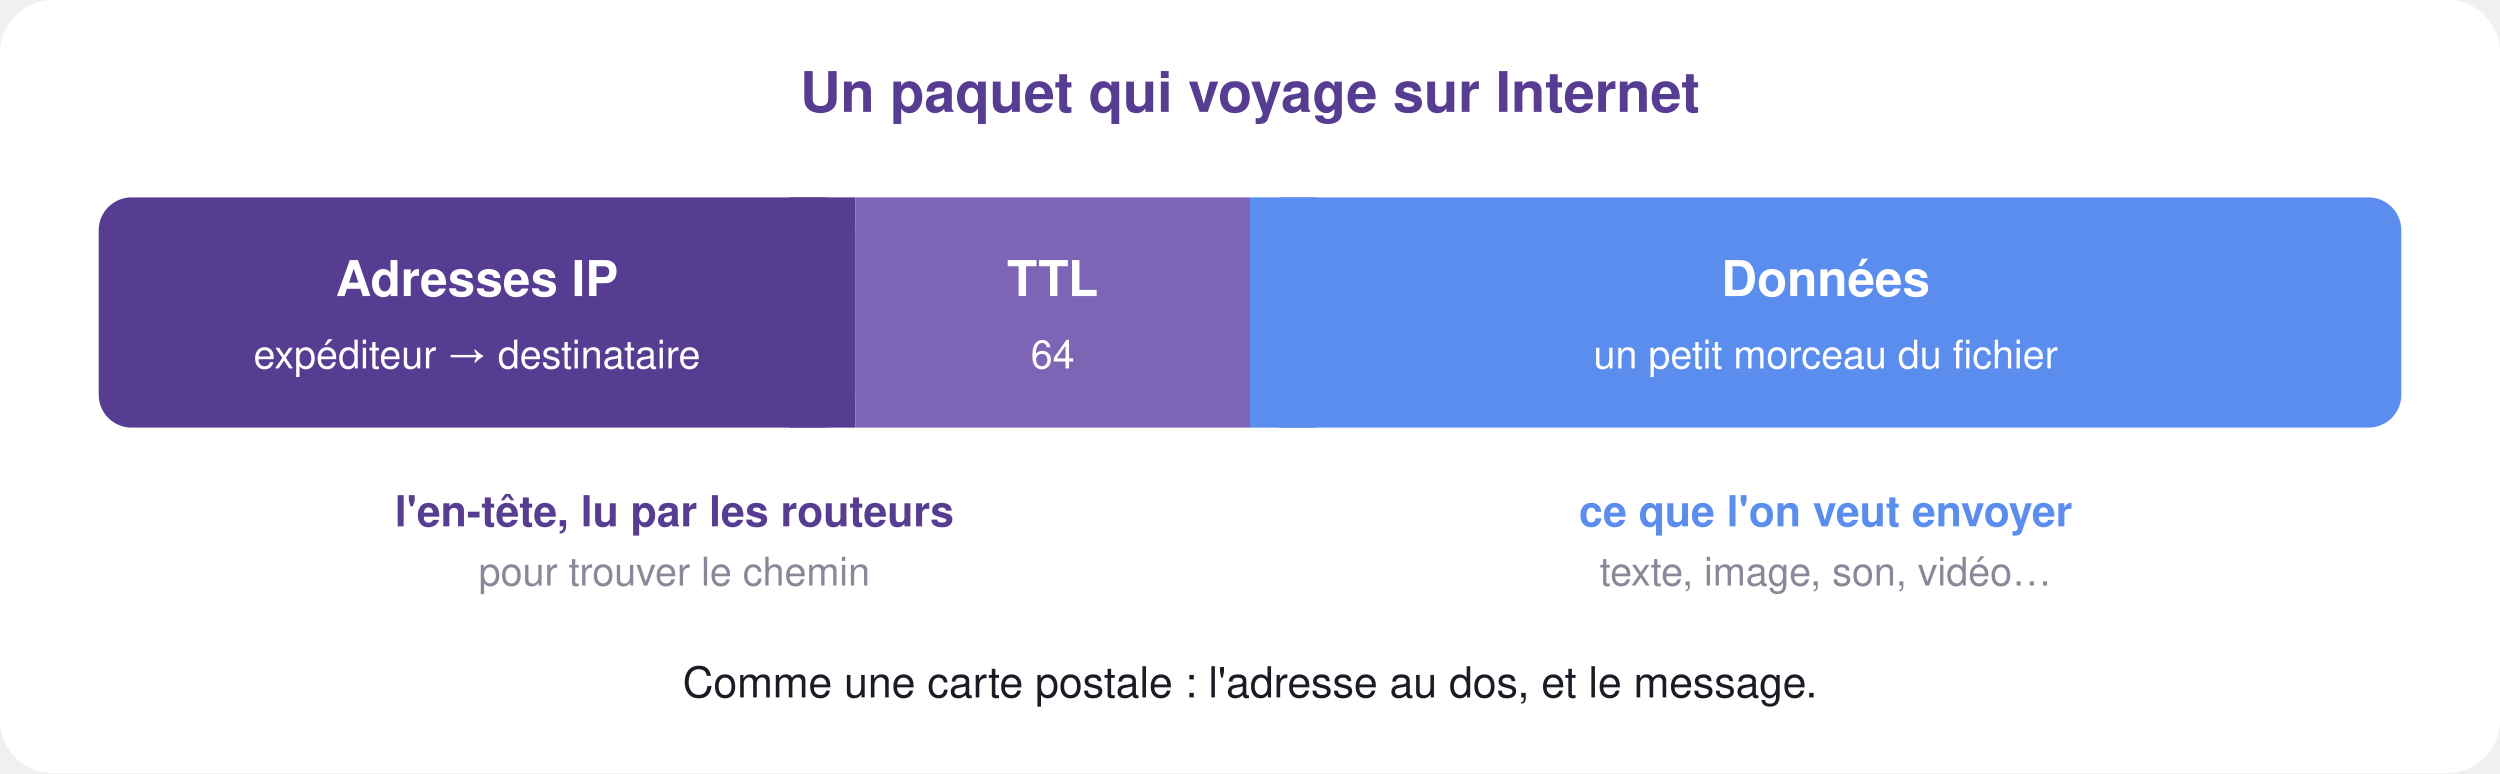
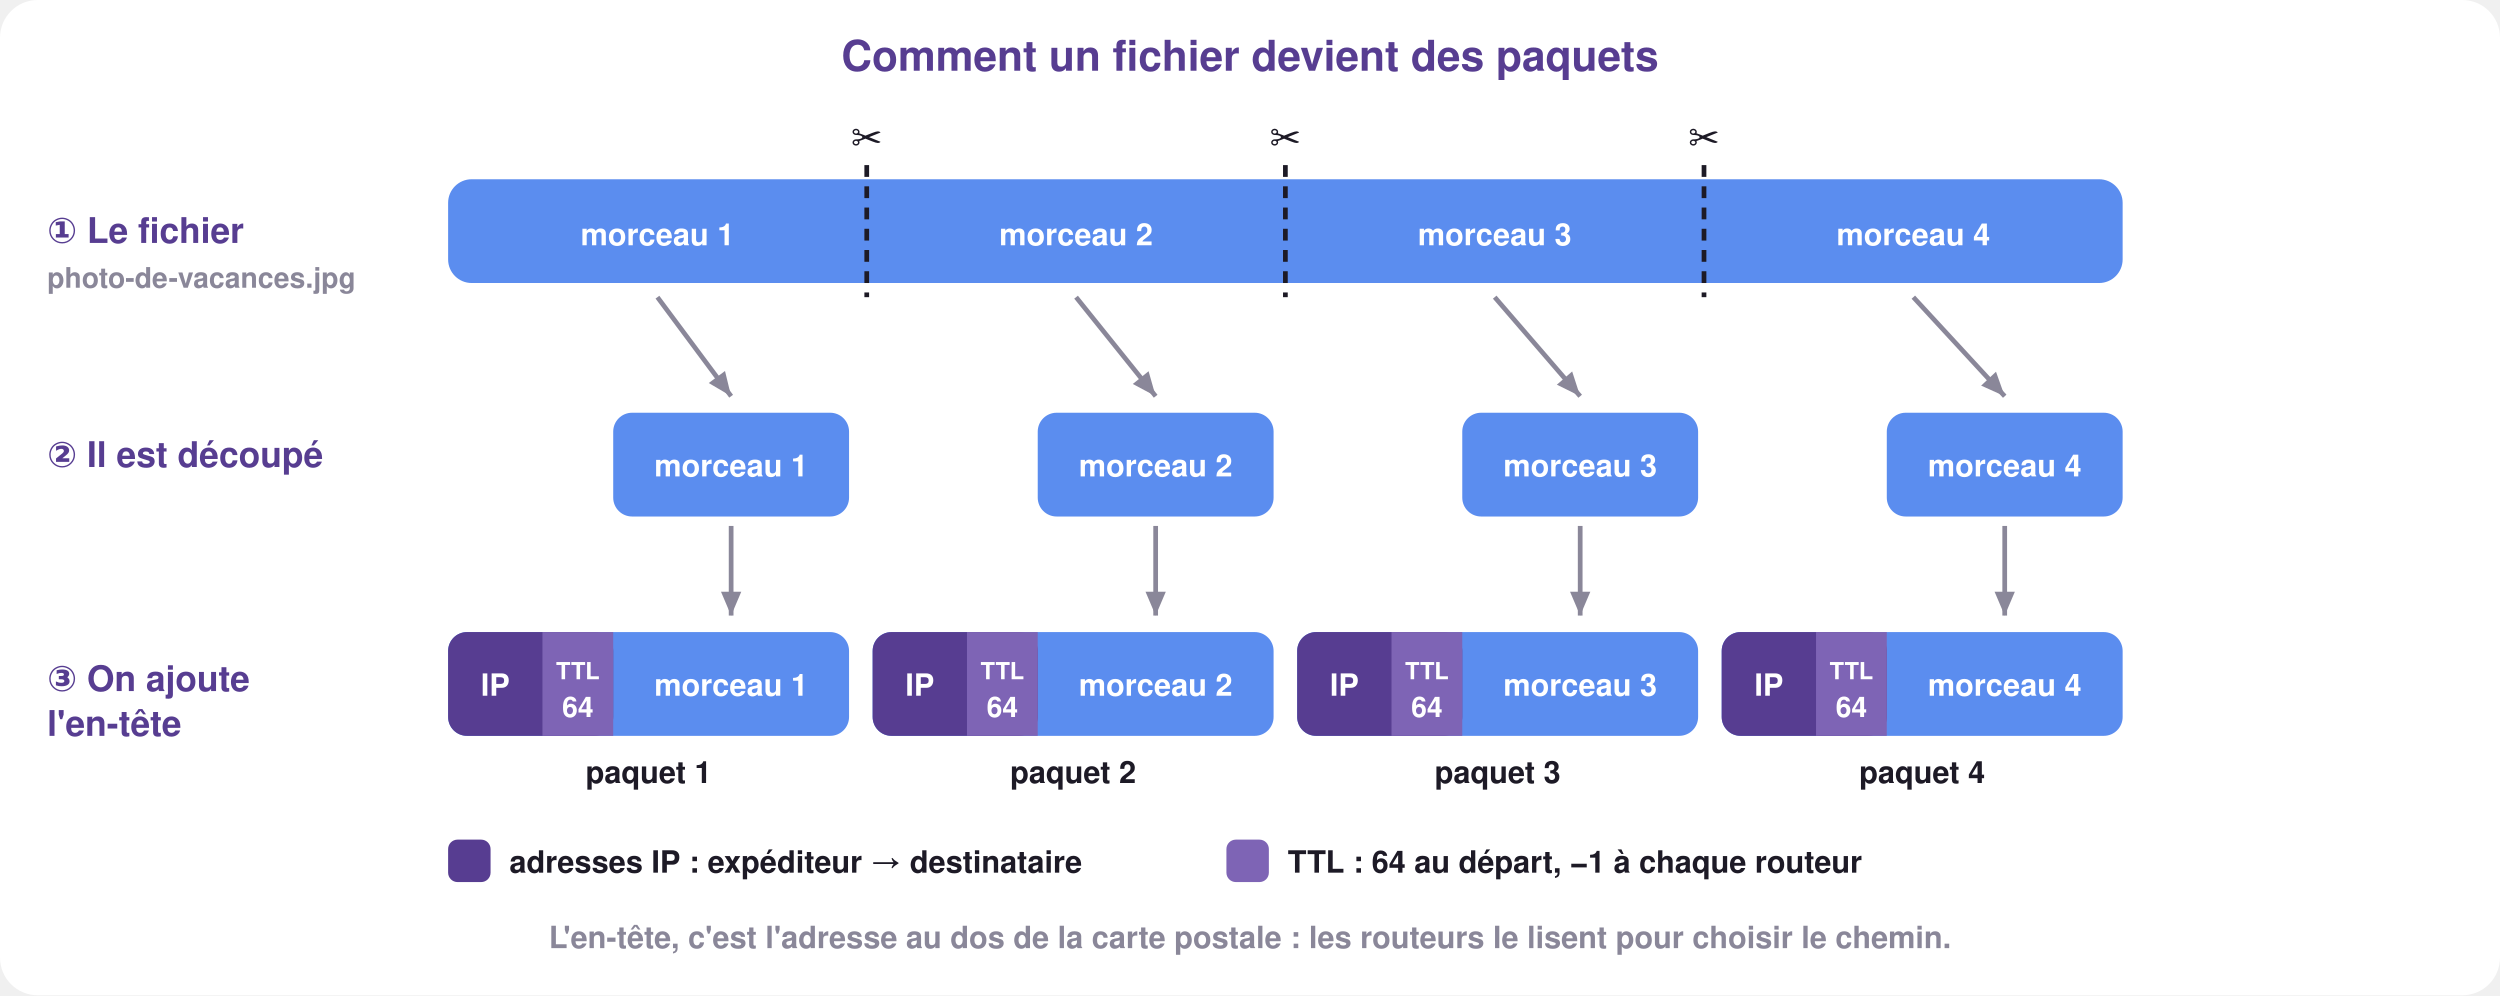
- <svg xmlns="http://www.w3.org/2000/svg" viewBox="0 0 760 235" width="760" height="235" font-family="Quicksand, 'Segoe UI', Helvetica, Arial, sans-serif" role="img">
-   <rect width="760" height="235" rx="16" fill="#ffffff" />
-   <text x="380" y="34" font-size="17" fill="#573D91" font-weight="700" text-anchor="middle">Un paquet qui voyage sur Internet</text>
-   <rect x="30" y="60" width="230" height="70" rx="10" fill="#573D91" />
-   <rect x="240" y="60" width="20" height="70" fill="#573D91" />
-   <text x="145" y="90" font-size="15" fill="#fff" font-weight="700" text-anchor="middle">Adresses IP</text>
-   <text x="145" y="112" font-size="12" fill="#fff" font-weight="500" text-anchor="middle">expéditeur → destinataire</text>
-   <rect x="260" y="60" width="120" height="70" fill="#7E64B5" />
-   <text x="320" y="90" font-size="15" fill="#fff" font-weight="700" text-anchor="middle">TTL</text>
-   <text x="320" y="112" font-size="12" fill="#fff" font-weight="500" text-anchor="middle">64</text>
-   <rect x="380" y="60" width="350" height="70" rx="10" fill="#5b8def" />
-   <rect x="380" y="60" width="20" height="70" fill="#5b8def" />
-   <text x="555" y="90" font-size="15" fill="#fff" font-weight="700" text-anchor="middle">Données</text>
-   <text x="555" y="112" font-size="12" fill="#fff" font-weight="500" text-anchor="middle">un petit morceau du fichier</text>
-   <text x="205" y="160" font-size="13" fill="#573D91" font-weight="700" text-anchor="middle">l'en-tête, lu par les routeurs</text>
-   <text x="205" y="178" font-size="12" fill="#8a8799" font-weight="500" text-anchor="middle">pour trouver le chemin</text>
-   <text x="555" y="160" font-size="13" fill="#5b8def" font-weight="700" text-anchor="middle">ce que l'on veut envoyer</text>
-   <text x="555" y="178" font-size="12" fill="#8a8799" font-weight="500" text-anchor="middle">texte, image, son, vidéo…</text>
-   <text x="380" y="212" font-size="13" fill="#1d1a26" font-weight="500" text-anchor="middle">Comme une carte postale : l'adresse au dos, et le message.</text>
+ <svg xmlns="http://www.w3.org/2000/svg" viewBox="0 0 1060 422" width="1060" height="422" font-family="Quicksand, 'Segoe UI', Helvetica, Arial, sans-serif" role="img">
+   <rect width="1060" height="422" rx="16" fill="#ffffff" />
+   <text x="530" y="30" font-size="18" fill="#573D91" font-weight="700" text-anchor="middle">Comment un fichier devient des paquets</text>
+   <text x="20" y="103" font-size="15" fill="#573D91" font-weight="700" text-anchor="start">① Le fichier</text>
+   <text x="20" y="122" font-size="12" fill="#8a8799" font-weight="600" text-anchor="start">photo-de-vacances.jpg</text>
+   <text x="20" y="198" font-size="15" fill="#573D91" font-weight="700" text-anchor="start">② Il est découpé</text>
+   <text x="20" y="293" font-size="15" fill="#573D91" font-weight="700" text-anchor="start">③ On ajoute</text>
+   <text x="20" y="312" font-size="15" fill="#573D91" font-weight="700" text-anchor="start">l'en-tête</text>
+   <rect x="190" y="76" width="710" height="44" rx="10" fill="#5b8def" />
+   <line x1="367.5" y1="70" x2="367.5" y2="126" stroke="#1d1a26" stroke-width="2" stroke-dasharray="5 4" />
+   <text x="367.5" y="64" font-size="16" fill="#1d1a26" font-weight="700" text-anchor="middle">✂</text>
+   <line x1="545.0" y1="70" x2="545.0" y2="126" stroke="#1d1a26" stroke-width="2" stroke-dasharray="5 4" />
+   <text x="545.0" y="64" font-size="16" fill="#1d1a26" font-weight="700" text-anchor="middle">✂</text>
+   <line x1="722.5" y1="70" x2="722.5" y2="126" stroke="#1d1a26" stroke-width="2" stroke-dasharray="5 4" />
+   <text x="722.5" y="64" font-size="16" fill="#1d1a26" font-weight="700" text-anchor="middle">✂</text>
+   <text x="278.75" y="104" font-size="13" fill="#fff" font-weight="700" text-anchor="middle">morceau 1</text>
+   <line x1="278.75" y1="126" x2="310.0" y2="168" stroke="#8a8799" stroke-width="2" />
+   <path d="M310.0 168 L300.5 162.4 L307.4 157.3 Z" fill="#8a8799" />
+   <rect x="260" y="175" width="100" height="44" rx="8" fill="#5b8def" />
+   <text x="310.0" y="202" font-size="13" fill="#fff" font-weight="700" text-anchor="middle">morceau 1</text>
+   <line x1="310.0" y1="223" x2="310.0" y2="261" stroke="#8a8799" stroke-width="2" />
+   <path d="M310.0 261 L305.7 250.9 L314.3 250.9 Z" fill="#8a8799" />
+   <rect x="190" y="268" width="170" height="44" rx="8" fill="#5b8def" />
+   <rect x="190" y="268" width="70" height="44" rx="8" fill="#573D91" />
+   <rect x="230" y="268" width="30" height="44" fill="#7E64B5" />
+   <text x="210" y="295" font-size="13" fill="#fff" font-weight="700" text-anchor="middle">IP</text>
+   <text x="245" y="288" font-size="10" fill="#fff" font-weight="700" text-anchor="middle">TTL</text>
+   <text x="245" y="304" font-size="12" fill="#fff" font-weight="700" text-anchor="middle">64</text>
+   <text x="310.0" y="295" font-size="13" fill="#fff" font-weight="700" text-anchor="middle">morceau 1</text>
+   <text x="275.0" y="332" font-size="13" fill="#1d1a26" font-weight="700" text-anchor="middle">paquet 1</text>
+   <text x="456.25" y="104" font-size="13" fill="#fff" font-weight="700" text-anchor="middle">morceau 2</text>
+   <line x1="456.25" y1="126" x2="490.0" y2="168" stroke="#8a8799" stroke-width="2" />
+   <path d="M490.0 168 L480.3 162.8 L487.0 157.4 Z" fill="#8a8799" />
+   <rect x="440" y="175" width="100" height="44" rx="8" fill="#5b8def" />
+   <text x="490.0" y="202" font-size="13" fill="#fff" font-weight="700" text-anchor="middle">morceau 2</text>
+   <line x1="490.0" y1="223" x2="490.0" y2="261" stroke="#8a8799" stroke-width="2" />
+   <path d="M490.0 261 L485.7 250.9 L494.3 250.9 Z" fill="#8a8799" />
+   <rect x="370" y="268" width="170" height="44" rx="8" fill="#5b8def" />
+   <rect x="370" y="268" width="70" height="44" rx="8" fill="#573D91" />
+   <rect x="410" y="268" width="30" height="44" fill="#7E64B5" />
+   <text x="390" y="295" font-size="13" fill="#fff" font-weight="700" text-anchor="middle">IP</text>
+   <text x="425" y="288" font-size="10" fill="#fff" font-weight="700" text-anchor="middle">TTL</text>
+   <text x="425" y="304" font-size="12" fill="#fff" font-weight="700" text-anchor="middle">64</text>
+   <text x="490.0" y="295" font-size="13" fill="#fff" font-weight="700" text-anchor="middle">morceau 2</text>
+   <text x="455.0" y="332" font-size="13" fill="#1d1a26" font-weight="700" text-anchor="middle">paquet 2</text>
+   <text x="633.75" y="104" font-size="13" fill="#fff" font-weight="700" text-anchor="middle">morceau 3</text>
+   <line x1="633.75" y1="126" x2="670.0" y2="168" stroke="#8a8799" stroke-width="2" />
+   <path d="M670.0 168 L660.1 163.1 L666.6 157.5 Z" fill="#8a8799" />
+   <rect x="620" y="175" width="100" height="44" rx="8" fill="#5b8def" />
+   <text x="670.0" y="202" font-size="13" fill="#fff" font-weight="700" text-anchor="middle">morceau 3</text>
+   <line x1="670.0" y1="223" x2="670.0" y2="261" stroke="#8a8799" stroke-width="2" />
+   <path d="M670.0 261 L665.7 250.9 L674.3 250.9 Z" fill="#8a8799" />
+   <rect x="550" y="268" width="170" height="44" rx="8" fill="#5b8def" />
+   <rect x="550" y="268" width="70" height="44" rx="8" fill="#573D91" />
+   <rect x="590" y="268" width="30" height="44" fill="#7E64B5" />
+   <text x="570" y="295" font-size="13" fill="#fff" font-weight="700" text-anchor="middle">IP</text>
+   <text x="605" y="288" font-size="10" fill="#fff" font-weight="700" text-anchor="middle">TTL</text>
+   <text x="605" y="304" font-size="12" fill="#fff" font-weight="700" text-anchor="middle">64</text>
+   <text x="670.0" y="295" font-size="13" fill="#fff" font-weight="700" text-anchor="middle">morceau 3</text>
+   <text x="635.0" y="332" font-size="13" fill="#1d1a26" font-weight="700" text-anchor="middle">paquet 3</text>
+   <text x="811.25" y="104" font-size="13" fill="#fff" font-weight="700" text-anchor="middle">morceau 4</text>
+   <line x1="811.25" y1="126" x2="850.0" y2="168" stroke="#8a8799" stroke-width="2" />
+   <path d="M850.0 168 L840.0 163.5 L846.3 157.6 Z" fill="#8a8799" />
+   <rect x="800" y="175" width="100" height="44" rx="8" fill="#5b8def" />
+   <text x="850.0" y="202" font-size="13" fill="#fff" font-weight="700" text-anchor="middle">morceau 4</text>
+   <line x1="850.0" y1="223" x2="850.0" y2="261" stroke="#8a8799" stroke-width="2" />
+   <path d="M850.0 261 L845.7 250.9 L854.3 250.9 Z" fill="#8a8799" />
+   <rect x="730" y="268" width="170" height="44" rx="8" fill="#5b8def" />
+   <rect x="730" y="268" width="70" height="44" rx="8" fill="#573D91" />
+   <rect x="770" y="268" width="30" height="44" fill="#7E64B5" />
+   <text x="750" y="295" font-size="13" fill="#fff" font-weight="700" text-anchor="middle">IP</text>
+   <text x="785" y="288" font-size="10" fill="#fff" font-weight="700" text-anchor="middle">TTL</text>
+   <text x="785" y="304" font-size="12" fill="#fff" font-weight="700" text-anchor="middle">64</text>
+   <text x="850.0" y="295" font-size="13" fill="#fff" font-weight="700" text-anchor="middle">morceau 4</text>
+   <text x="815.0" y="332" font-size="13" fill="#1d1a26" font-weight="700" text-anchor="middle">paquet 4</text>
+   <rect x="190" y="356" width="18" height="18" rx="4" fill="#573D91" />
+   <text x="216" y="370" font-size="13" fill="#1d1a26" font-weight="600" text-anchor="start">adresses IP : expéditeur → destinataire</text>
+   <rect x="520" y="356" width="18" height="18" rx="4" fill="#7E64B5" />
+   <text x="546" y="370" font-size="13" fill="#1d1a26" font-weight="600" text-anchor="start">TTL : 64 au départ, −1 à chaque routeur</text>
+   <text x="530" y="402" font-size="13" fill="#8a8799" font-weight="600" text-anchor="middle">L'en-tête, c'est l'adresse au dos de la carte postale : les routeurs le lisent pour choisir le chemin.</text>
</svg>
